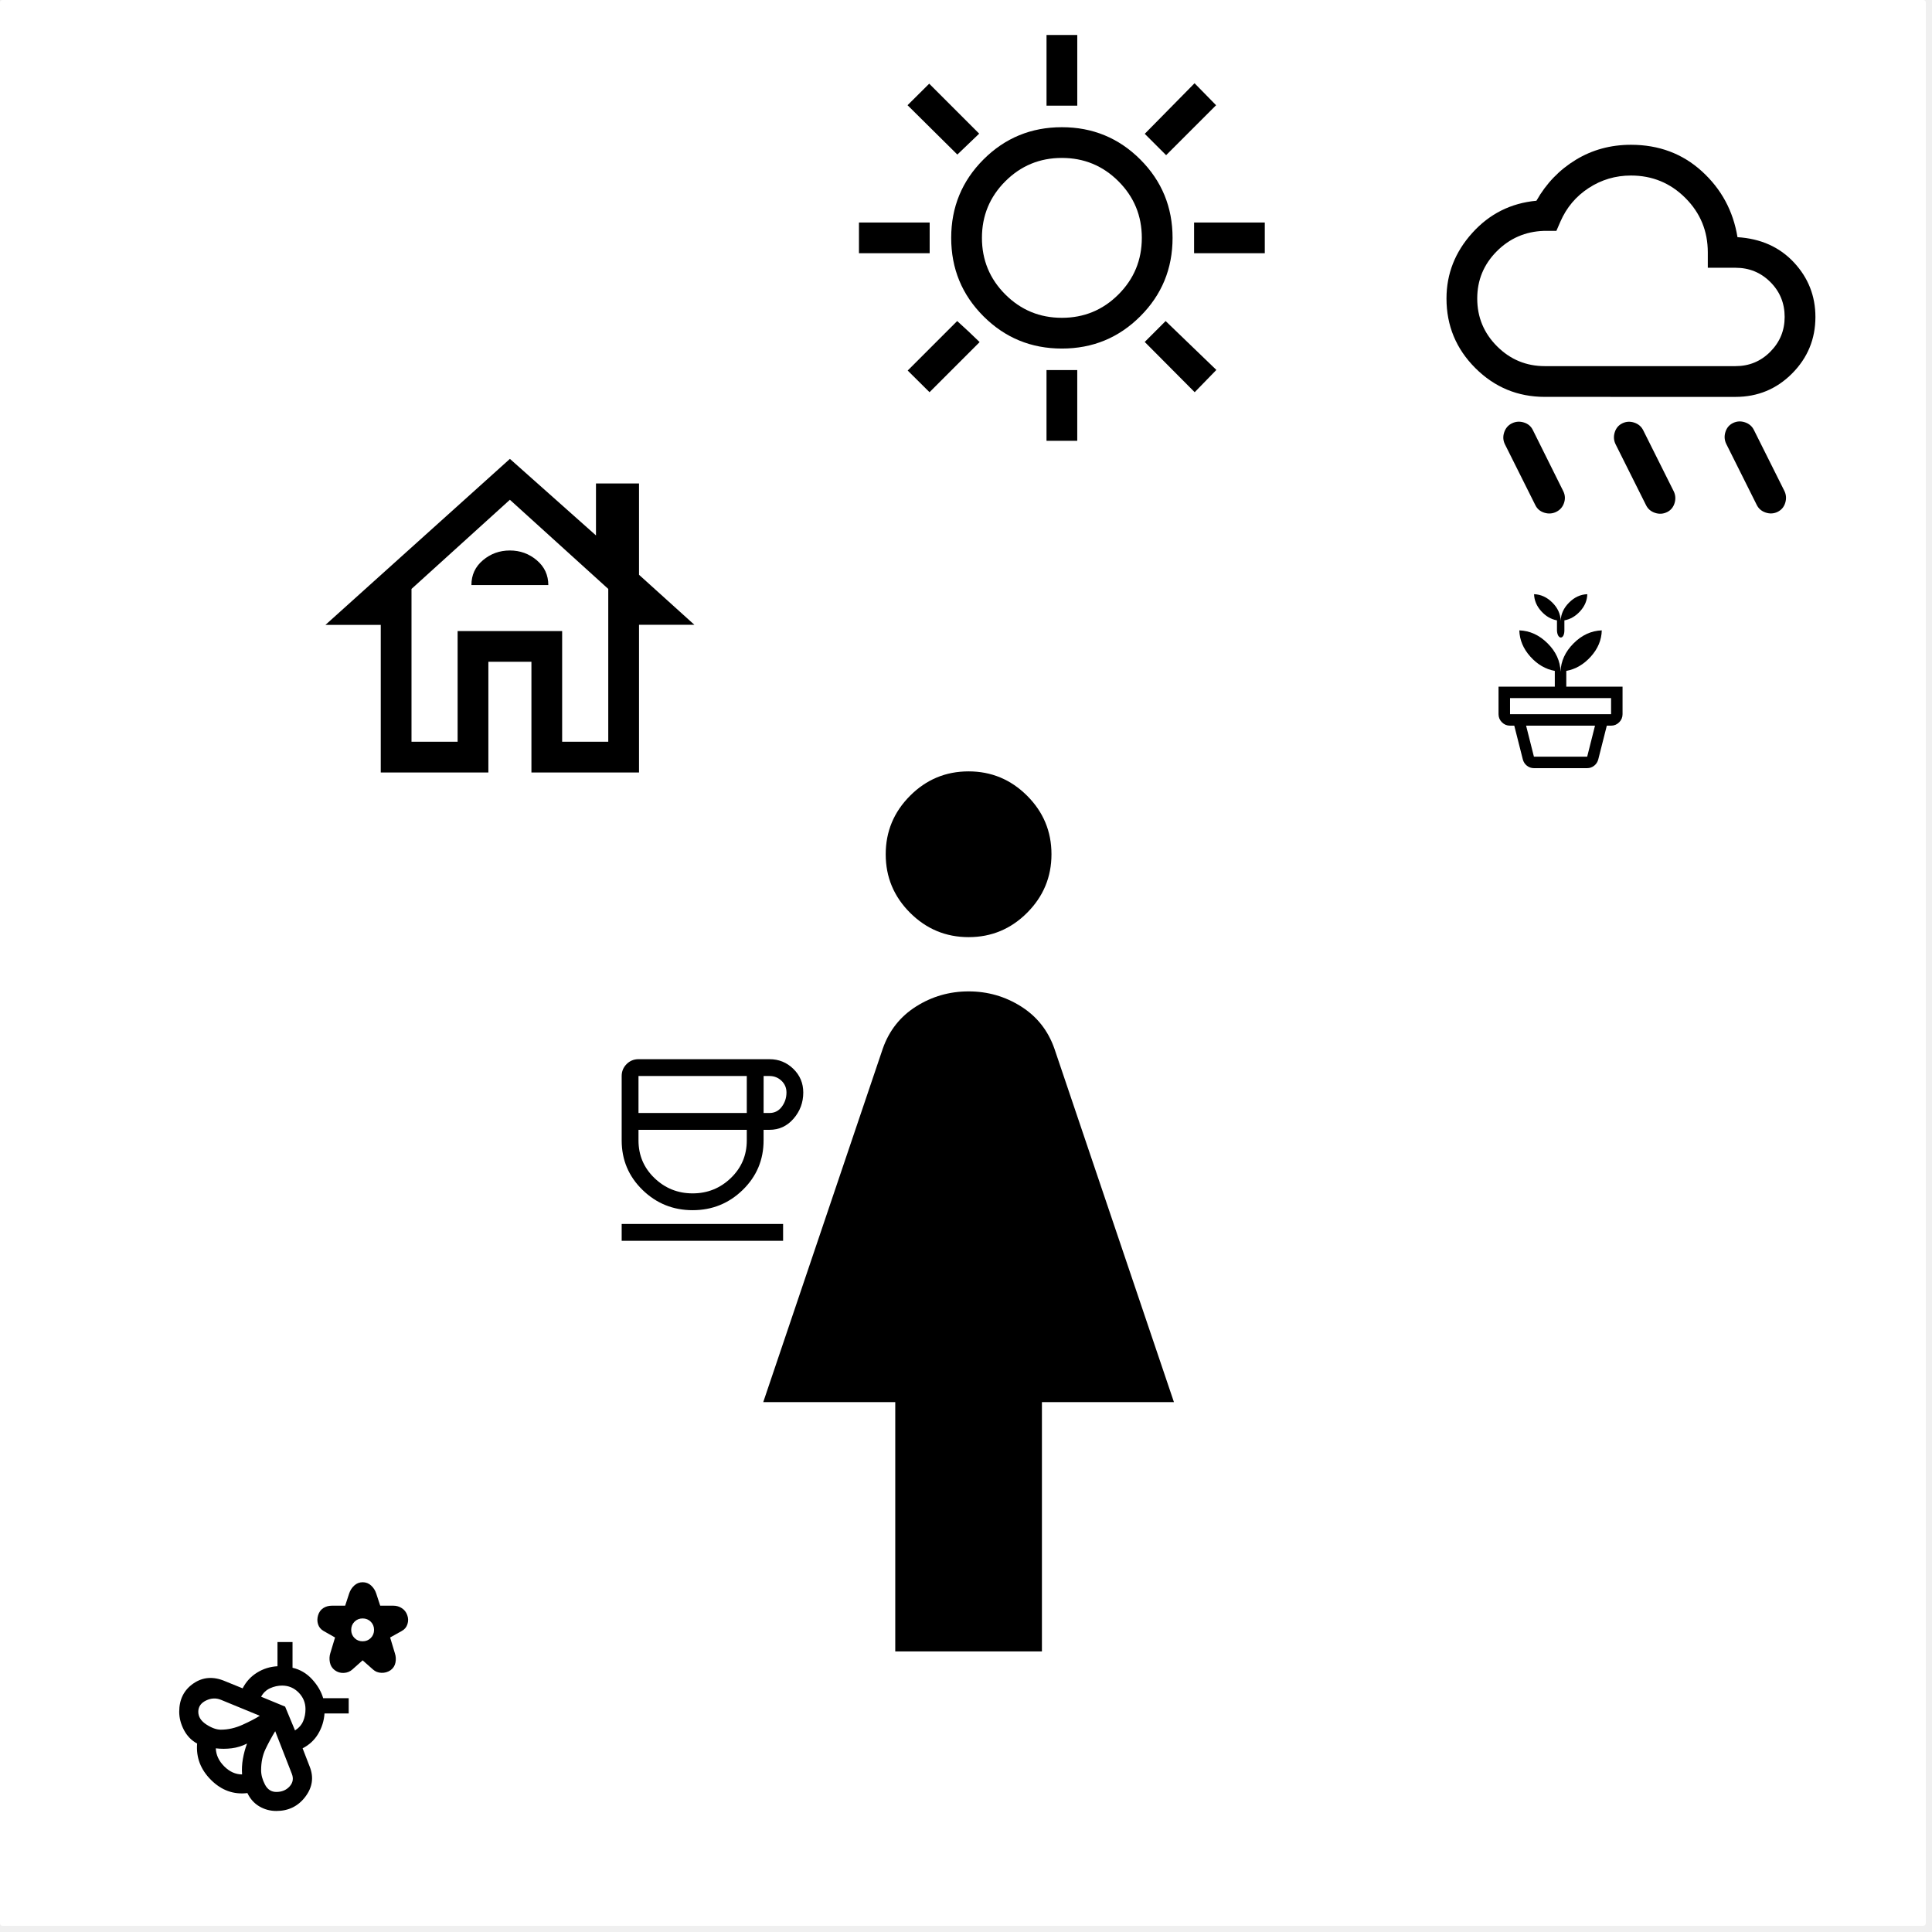
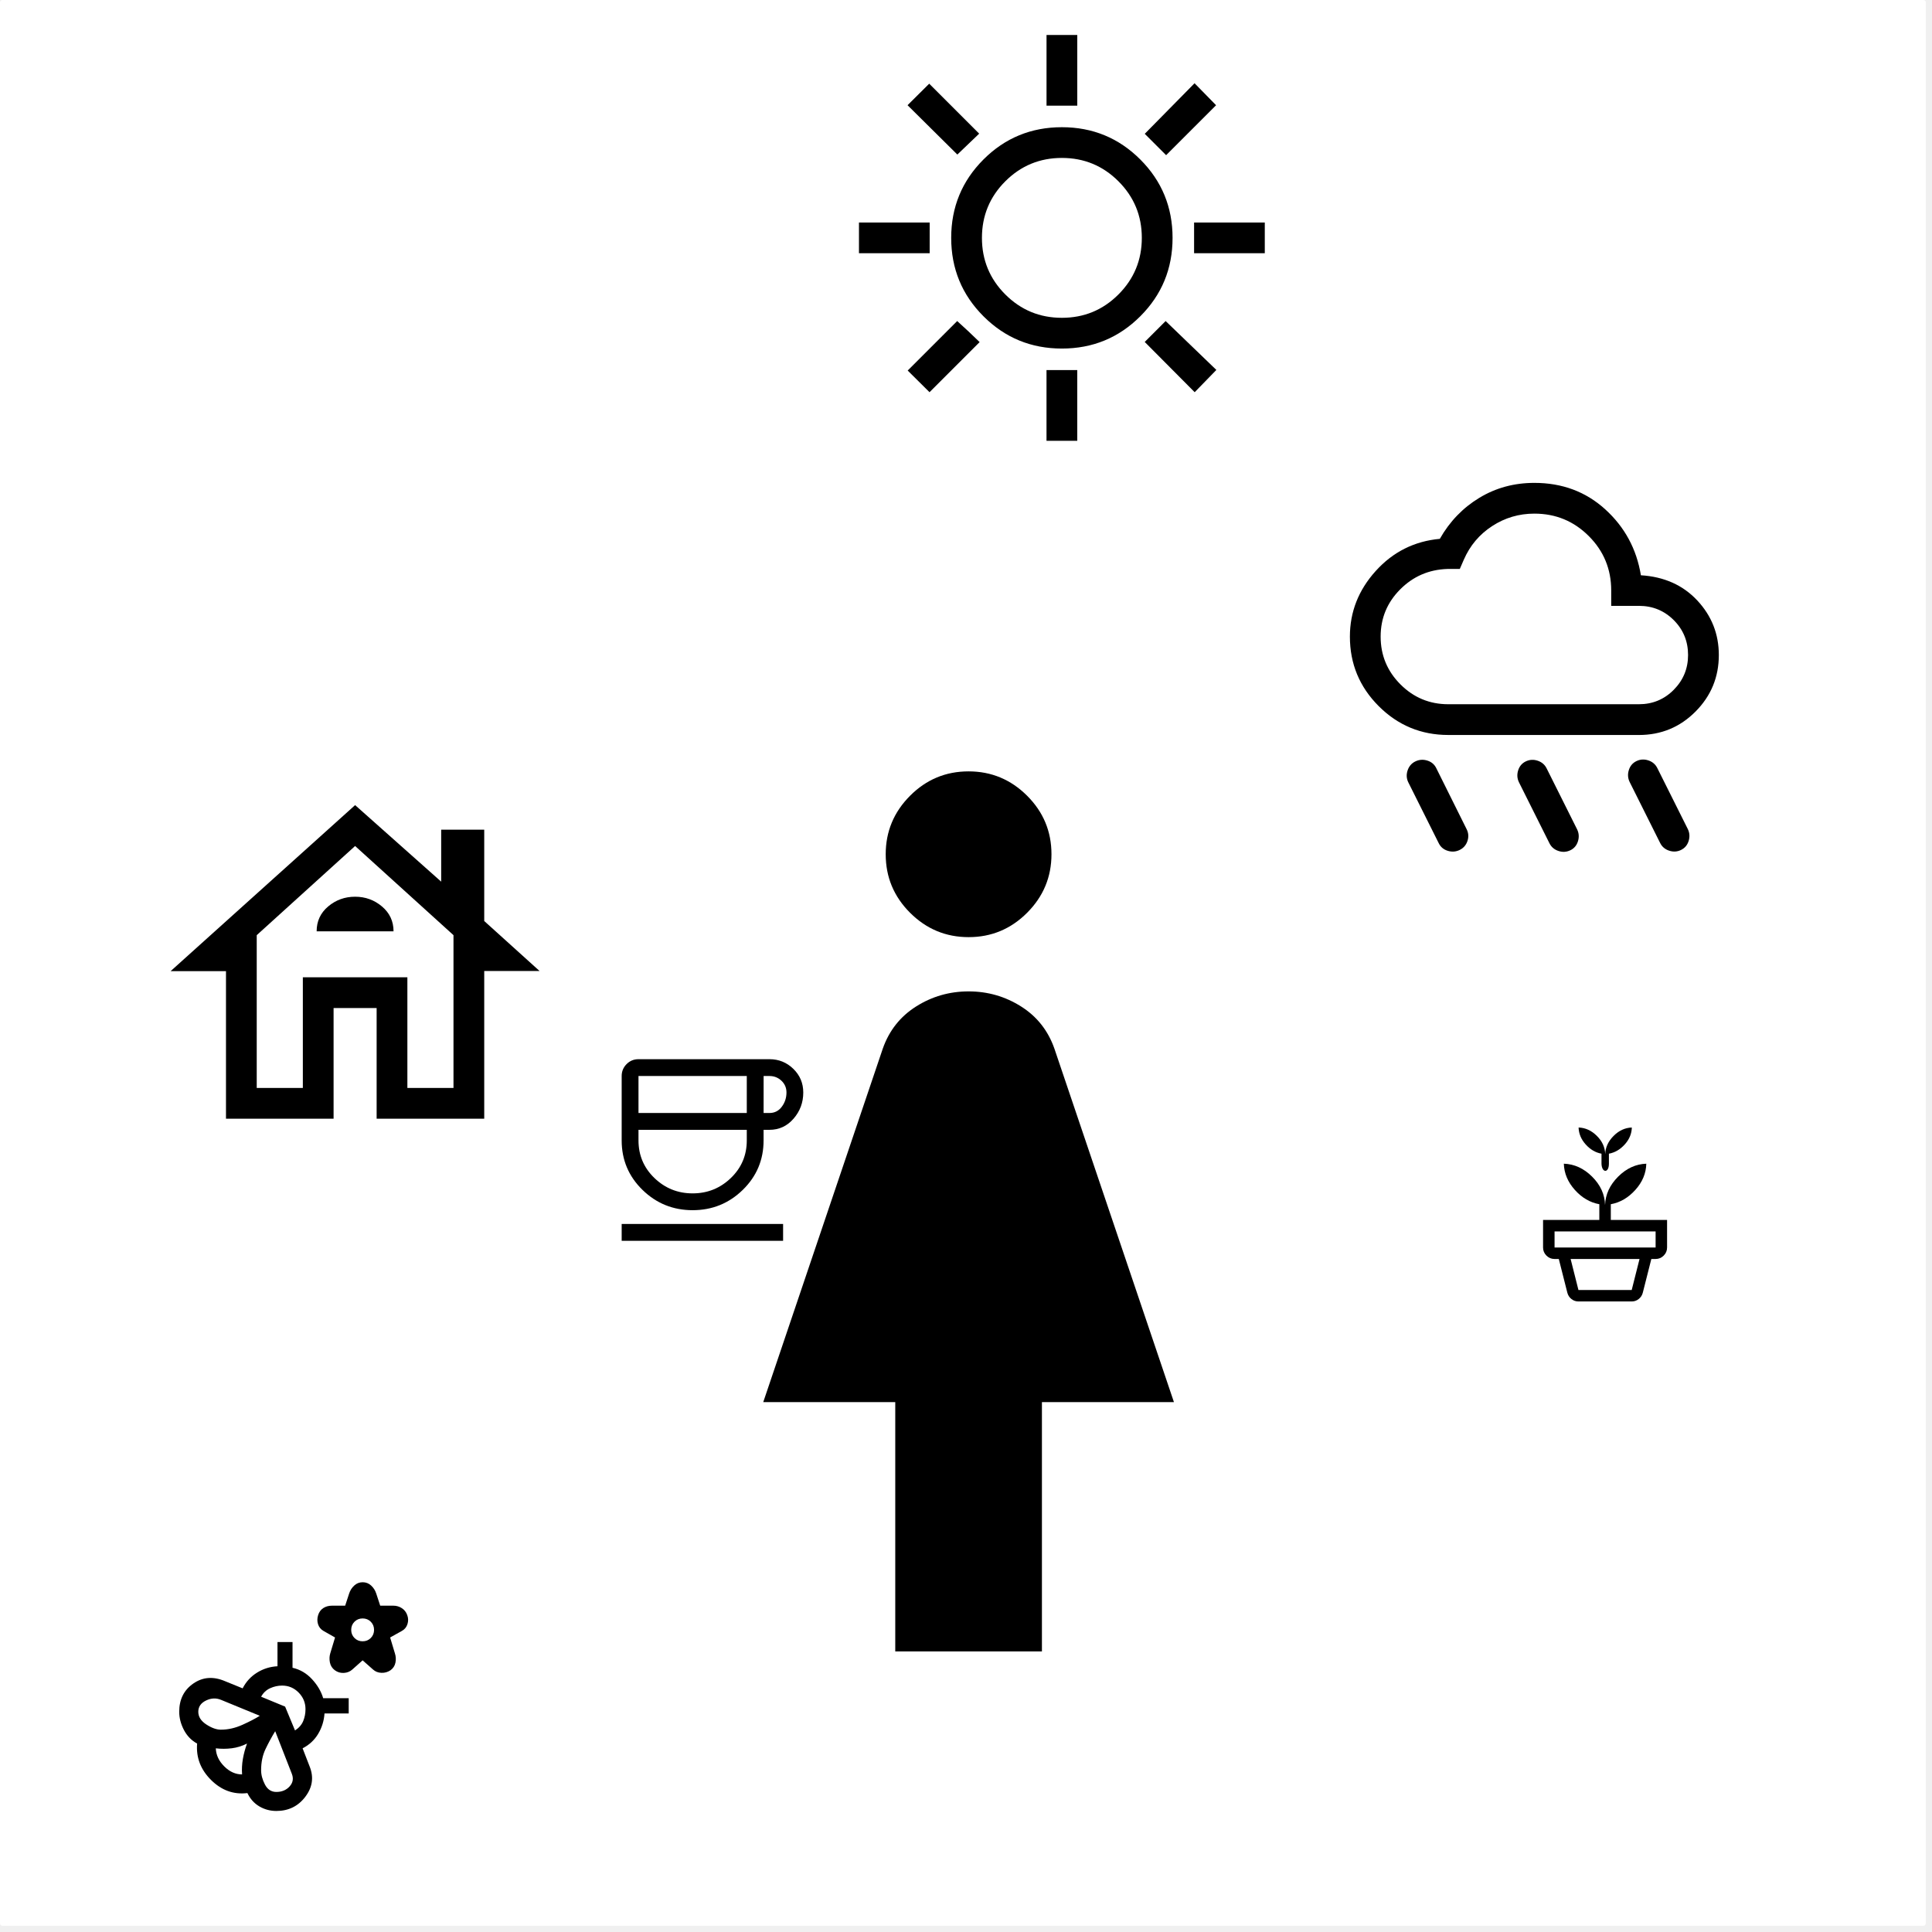
- <svg xmlns="http://www.w3.org/2000/svg" width="400" height="400" version="1.1" viewBox="0 0 105.83 105.83">
-   <rect width="105.49" height="105.49" ry=".133" fill="#fff" />
-   <path d="m37.941 66.291q-1.607 0-2.747-1.112-1.14-1.112-1.14-2.71v-3.528q0-0.382 0.269-0.652t0.652-0.269h7.175q0.765 0 1.308 0.53 0.543 0.53 0.543 1.294 0 0.82-0.53 1.432-0.53 0.613-1.322 0.613h-0.322v0.58q0 1.598-1.14 2.71-1.14 1.112-2.747 1.112zm-2.966-5.324h5.932v-2.026h-5.932zm2.966 4.403q1.22 0 2.093-0.841 0.873-0.84 0.873-2.061v-0.58h-5.932v0.58q0 1.22 0.873 2.061 0.873 0.841 2.093 0.841zm3.887-4.403h0.322q0.419 0 0.675-0.343 0.256-0.343 0.256-0.781 0-0.382-0.274-0.642-0.274-0.26-0.656-0.26h-0.322zm-7.774 7v-0.921h8.842v0.921z" stroke-width=".014" />
-   <g stroke-width=".025">
-     <path d="m91.31 28.055q-0.312 0.151-0.653 0.038t-0.493-0.425l-1.667-3.334q-0.152-0.312-0.046-0.653 0.105-0.341 0.417-0.493 0.312-0.151 0.653-0.038 0.341 0.114 0.493 0.425l1.667 3.335q0.152 0.312 0.046 0.653-0.105 0.341-0.417 0.493zm6.063-0.016q-0.312 0.151-0.653 0.038t-0.493-0.425l-1.667-3.335q-0.152-0.312-0.046-0.653 0.105-0.341 0.417-0.493 0.312-0.151 0.653-0.038 0.341 0.114 0.493 0.425l1.667 3.334q0.152 0.312 0.046 0.653-0.105 0.341-0.417 0.493zm-12.126 0q-0.312 0.151-0.653 0.046-0.341-0.105-0.493-0.417l-1.667-3.334q-0.152-0.312-0.038-0.653 0.114-0.341 0.425-0.493 0.312-0.151 0.653-0.046 0.341 0.105 0.493 0.417l1.667 3.351q0.152 0.312 0.038 0.644t-0.425 0.484zm-0.623-6.299q-2.231 0-3.81-1.579-1.579-1.579-1.579-3.81 0-2.029 1.415-3.595 1.415-1.566 3.511-1.76 0.808-1.423 2.16-2.244t3.019-0.821q2.29 0 3.886 1.453 1.596 1.452 1.949 3.608 1.911 0.118 3.09 1.381 1.179 1.263 1.179 2.989 0 1.81-1.276 3.095-1.276 1.284-3.103 1.284zm0-1.684h10.441q1.128 0 1.911-0.792 0.783-0.792 0.783-1.903 0-1.128-0.783-1.911-0.783-0.783-1.911-0.783h-1.516v-0.842q0-1.752-1.229-2.981-1.229-1.229-2.981-1.229-1.263 0-2.311 0.682-1.048 0.682-1.554 1.844l-0.219 0.505h-0.682q-1.524 0.051-2.589 1.124-1.065 1.074-1.065 2.581 0 1.533 1.086 2.619 1.086 1.086 2.619 1.086z" />
-     <path d="m57.326 5.789v-3.873h1.684v3.873zm6.551 2.711-1.17-1.17 2.728-2.77 1.179 1.204zm1.532 5.372v-1.684h3.873v1.684zm-8.084 10.273v-3.873h1.684v3.873zm-4.884-15.679-2.728-2.703 1.187-1.179 2.737 2.737zm13.001 13.018-2.737-2.753 1.145-1.145 2.779 2.678zm-18.39-7.612v-1.684h3.873v1.684zm3.865 7.612-1.196-1.187 2.711-2.711 0.615 0.564 0.615 0.589zm7.25-2.391q-2.526 0-4.295-1.768-1.768-1.768-1.768-4.294t1.768-4.295q1.768-1.768 4.295-1.768 2.526 0 4.295 1.768 1.768 1.768 1.768 4.295t-1.768 4.294q-1.768 1.768-4.295 1.768zm0-1.684q1.819 0 3.099-1.28 1.28-1.28 1.28-3.099t-1.28-3.099q-1.28-1.28-3.099-1.28t-3.099 1.28q-1.28 1.28-1.28 3.099t1.28 3.099q1.28 1.28 3.099 1.28z" />
-     <path d="m20.857 42.314v-8.084h-3.031l10.105-9.094 4.715 4.193v-2.846h2.358v5.002l3.031 2.738h-3.031v8.091h-5.894v-6.063h-2.358v6.063zm1.684-1.684h2.526v-6.063h5.726v6.063h2.526v-8.37l-5.389-4.884-5.389 4.884zm2.526-6.063h5.726zm0.758-2.518h4.21q0-0.825-0.632-1.36-0.632-0.535-1.474-0.535-0.842 0-1.474 0.532-0.632 0.532-0.632 1.363z" />
+ <svg xmlns="http://www.w3.org/2000/svg" width="400" height="400" version="1.1" viewBox="0 0 105.83 105.83" id="svg22">
+   <defs id="defs26" />
+   <rect width="105.49" height="105.49" ry=".133" fill="#fff" id="rect2" />
+   <path d="m37.941 66.291q-1.607 0-2.747-1.112-1.14-1.112-1.14-2.71v-3.528q0-0.382 0.269-0.652t0.652-0.269h7.175q0.765 0 1.308 0.53 0.543 0.53 0.543 1.294 0 0.82-0.53 1.432-0.53 0.613-1.322 0.613h-0.322v0.58q0 1.598-1.14 2.71-1.14 1.112-2.747 1.112zm-2.966-5.324h5.932v-2.026h-5.932zm2.966 4.403q1.22 0 2.093-0.841 0.873-0.84 0.873-2.061v-0.58h-5.932v0.58q0 1.22 0.873 2.061 0.873 0.841 2.093 0.841zm3.887-4.403h0.322q0.419 0 0.675-0.343 0.256-0.343 0.256-0.781 0-0.382-0.274-0.642-0.274-0.26-0.656-0.26h-0.322zm-7.774 7v-0.921h8.842v0.921z" stroke-width=".014" id="path4" />
+   <g stroke-width=".025" id="g12">
+     <path d="m 86.019,46.575 q -0.312,0.151 -0.653,0.038 -0.341,-0.114 -0.493,-0.425 l -1.667,-3.334 q -0.152,-0.312 -0.046,-0.653 0.105,-0.341 0.417,-0.493 0.312,-0.151 0.653,-0.038 0.341,0.114 0.493,0.425 l 1.667,3.335 q 0.152,0.312 0.046,0.653 -0.105,0.341 -0.417,0.493 z m 6.063,-0.016 q -0.312,0.151 -0.653,0.038 -0.341,-0.114 -0.493,-0.425 l -1.667,-3.335 q -0.152,-0.312 -0.046,-0.653 0.105,-0.341 0.417,-0.493 0.312,-0.151 0.653,-0.038 0.341,0.114 0.493,0.425 l 1.667,3.334 q 0.152,0.312 0.046,0.653 -0.105,0.341 -0.417,0.493 z m -12.126,0 q -0.312,0.151 -0.653,0.046 -0.341,-0.105 -0.493,-0.417 l -1.667,-3.334 q -0.152,-0.312 -0.038,-0.653 0.114,-0.341 0.425,-0.493 0.312,-0.151 0.653,-0.046 0.341,0.105 0.493,0.417 l 1.667,3.351 q 0.152,0.312 0.038,0.644 -0.114,0.333 -0.425,0.484 z m -0.623,-6.299 q -2.231,0 -3.81,-1.579 -1.579,-1.579 -1.579,-3.81 0,-2.029 1.415,-3.595 1.415,-1.566 3.511,-1.76 0.808,-1.423 2.16,-2.244 1.352,-0.821 3.019,-0.821 2.29,0 3.886,1.453 1.596,1.452 1.949,3.608 1.911,0.118 3.09,1.381 1.179,1.263 1.179,2.989 0,1.81 -1.276,3.095 -1.276,1.284 -3.103,1.284 z m 0,-1.684 h 10.441 q 1.128,0 1.911,-0.792 0.783,-0.792 0.783,-1.903 0,-1.128 -0.783,-1.911 -0.783,-0.783 -1.911,-0.783 h -1.516 v -0.842 q 0,-1.752 -1.229,-2.981 -1.229,-1.229 -2.981,-1.229 -1.263,0 -2.311,0.682 -1.048,0.682 -1.554,1.844 l -0.219,0.505 h -0.682 q -1.524,0.051 -2.589,1.124 -1.065,1.074 -1.065,2.581 0,1.533 1.086,2.619 1.086,1.086 2.619,1.086 z" id="path6" />
+     <path d="m57.326 5.789v-3.873h1.684v3.873zm6.551 2.711-1.17-1.17 2.728-2.77 1.179 1.204zm1.532 5.372v-1.684h3.873v1.684zm-8.084 10.273v-3.873h1.684v3.873zm-4.884-15.679-2.728-2.703 1.187-1.179 2.737 2.737zm13.001 13.018-2.737-2.753 1.145-1.145 2.779 2.678zm-18.39-7.612v-1.684h3.873v1.684zm3.865 7.612-1.196-1.187 2.711-2.711 0.615 0.564 0.615 0.589zm7.25-2.391q-2.526 0-4.295-1.768-1.768-1.768-1.768-4.294t1.768-4.295q1.768-1.768 4.295-1.768 2.526 0 4.295 1.768 1.768 1.768 1.768 4.295t-1.768 4.294q-1.768 1.768-4.295 1.768zm0-1.684q1.819 0 3.099-1.28 1.28-1.28 1.28-3.099t-1.28-3.099q-1.28-1.28-3.099-1.28t-3.099 1.28q-1.28 1.28-1.28 3.099t1.28 3.099q1.28 1.28 3.099 1.28z" id="path8" />
+     <path d="m 12.379,61.28 v -8.084 H 9.347 l 10.105,-9.094 4.715,4.193 v -2.846 h 2.358 v 5.002 l 3.031,2.738 h -3.031 v 8.091 h -5.894 v -6.063 h -2.358 v 6.063 z m 1.684,-1.684 h 2.526 v -6.063 h 5.726 v 6.063 h 2.526 v -8.37 l -5.389,-4.884 -5.389,4.884 z m 2.526,-6.063 h 5.726 z m 0.758,-2.518 h 4.21 q 0,-0.825 -0.632,-1.36 -0.632,-0.535 -1.474,-0.535 -0.842,0 -1.474,0.532 -0.632,0.532 -0.632,1.363 z" id="path10" />
  </g>
-   <path d="m84.024 41.448h2.918l0.428-1.698h-3.774zm0 0.629q-0.214 0-0.382-0.132-0.168-0.132-0.225-0.343l-0.469-1.852h5.069l-0.469 1.852q-0.056 0.21-0.225 0.343-0.168 0.132-0.382 0.132zm-1.308-2.956h5.535v-0.881h-5.535zm2.767-2.333q0.031-0.862 0.711-1.544 0.679-0.682 1.547-0.714-0.019 0.792-0.601 1.437-0.582 0.645-1.343 0.783v0.862h3.082v1.509q0 0.259-0.185 0.444-0.185 0.185-0.444 0.185h-5.535q-0.259 0-0.444-0.185-0.185-0.185-0.185-0.444v-1.509h3.082v-0.862q-0.761-0.138-1.34-0.783-0.579-0.645-0.604-1.437 0.868 0.031 1.55 0.711 0.682 0.679 0.708 1.547z" stroke-width=".009" />
-   <path d="m85.49 34.006c0.013-0.371 0.166-0.703 0.459-0.997 0.292-0.294 0.625-0.447 0.999-0.461-8e-3 0.341-0.137 0.65-0.388 0.928-0.25 0.277-0.539 0.446-0.867 0.506v0.556c-5e-3 0.52-0.385 0.503-0.406 0v-0.556c-0.328-0.06-0.616-0.228-0.865-0.506s-0.379-0.587-0.39-0.928c0.374 0.013 0.707 0.166 1.001 0.459 0.294 0.292 0.446 0.625 0.457 0.999z" stroke-width=".006" />
-   <path d="m49.04 90.462v-13.659h-7.231l6.548-19.363q0.522-1.486 1.828-2.31 1.306-0.824 2.872-0.824 1.567 0 2.872 0.824 1.306 0.823 1.828 2.31l6.548 19.363h-7.231v13.659zm4.02-39.128q-1.871 0-3.207-1.333-1.336-1.333-1.336-3.204 0-1.871 1.333-3.207 1.333-1.336 3.204-1.336 1.871 0 3.207 1.333 1.336 1.333 1.336 3.204 0 1.871-1.333 3.207-1.333 1.336-3.204 1.336z" stroke-width=".06" />
-   <path d="m19.864 90.949-0.563 0.501q-0.188 0.172-0.464 0.188-0.276 0.016-0.495-0.146-0.219-0.162-0.271-0.428-0.052-0.266 0.021-0.501l0.261-0.866-0.626-0.355q-0.229-0.13-0.305-0.37-0.076-0.24 0.003-0.495 0.078-0.256 0.282-0.389 0.203-0.133 0.48-0.133h0.72l0.219-0.668q0.083-0.256 0.279-0.436 0.196-0.18 0.462-0.18 0.266 0 0.462 0.18 0.196 0.18 0.279 0.436l0.219 0.668h0.72q0.256 0 0.467 0.138 0.211 0.138 0.295 0.383 0.089 0.24 0.01 0.49-0.078 0.25-0.313 0.376l-0.636 0.355 0.261 0.866q0.083 0.245 0.031 0.509-0.052 0.263-0.271 0.42-0.224 0.151-0.498 0.141-0.274-0.01-0.462-0.183zm0-1.043q0.266 0 0.446-0.18 0.18-0.18 0.18-0.446 0-0.266-0.18-0.446-0.18-0.18-0.446-0.18-0.266 0-0.446 0.18t-0.18 0.446q0 0.266 0.18 0.446t0.446 0.18zm-2.9 6.864q0.349 0.876-0.24 1.653-0.589 0.777-1.586 0.777-0.506 0-0.931-0.25-0.425-0.25-0.655-0.73-1.132 0.136-1.99-0.717-0.858-0.853-0.764-1.995-0.469-0.256-0.725-0.748-0.256-0.493-0.256-0.994 0-1.017 0.78-1.552 0.78-0.535 1.745-0.117l0.949 0.386q0.282-0.548 0.793-0.863 0.511-0.316 1.116-0.347v-1.325h0.824v1.408q0.621 0.141 1.069 0.628 0.449 0.488 0.61 1.04h1.398v0.835h-1.325q-0.042 0.605-0.347 1.116-0.305 0.511-0.853 0.793zm-3.703 0.428q-0.031-0.422 0.044-0.853 0.076-0.43 0.227-0.837-0.402 0.203-0.837 0.258-0.435 0.055-0.874 3e-3 0.021 0.548 0.462 0.988 0.441 0.441 0.978 0.441zm-1.158-2.451q0.584 0 1.176-0.266 0.592-0.266 0.952-0.495l-2.107-0.866q-0.412-0.177-0.837 0.029t-0.425 0.618q0 0.407 0.438 0.694 0.438 0.287 0.803 0.287zm3.035 3.411q0.454 0 0.728-0.305 0.274-0.305 0.117-0.696l-0.908-2.326q-0.287 0.469-0.529 0.975-0.243 0.506-0.243 1.163 0 0.381 0.211 0.785 0.211 0.404 0.623 0.404zm1.022-3.369q0.323-0.209 0.449-0.514 0.125-0.305 0.125-0.649 0-0.532-0.376-0.913-0.376-0.381-0.902-0.381-0.344 0-0.662 0.146-0.318 0.146-0.49 0.464l1.314 0.542z" stroke-width=".016" />
+   <path d="m 86.463,70.662 h 2.918 l 0.428,-1.698 h -3.774 z m 0,0.629 q -0.214,0 -0.382,-0.132 -0.168,-0.132 -0.225,-0.343 l -0.469,-1.852 h 5.069 l -0.469,1.852 q -0.056,0.21 -0.225,0.343 -0.168,0.132 -0.382,0.132 z m -1.308,-2.956 h 5.535 v -0.881 h -5.535 z m 2.767,-2.333 q 0.031,-0.862 0.711,-1.544 0.679,-0.682 1.547,-0.714 -0.019,0.792 -0.601,1.437 -0.582,0.645 -1.343,0.783 v 0.862 h 3.082 v 1.509 q 0,0.259 -0.185,0.444 -0.185,0.185 -0.444,0.185 h -5.535 q -0.259,0 -0.444,-0.185 -0.185,-0.185 -0.185,-0.444 v -1.509 h 3.082 v -0.862 q -0.761,-0.138 -1.34,-0.783 -0.579,-0.645 -0.604,-1.437 0.868,0.031 1.55,0.711 0.682,0.679 0.708,1.547 z" stroke-width="0.009" id="path14" />
+   <path d="m 87.929,63.22 c 0.013,-0.371 0.166,-0.703 0.459,-0.997 0.292,-0.294 0.625,-0.447 0.999,-0.461 -0.008,0.341 -0.137,0.65 -0.388,0.928 -0.25,0.277 -0.539,0.446 -0.867,0.506 v 0.556 c -0.005,0.52 -0.385,0.503 -0.406,0 v -0.556 c -0.328,-0.06 -0.616,-0.228 -0.865,-0.506 -0.249,-0.277 -0.379,-0.587 -0.39,-0.928 0.374,0.013 0.707,0.166 1.001,0.459 0.294,0.292 0.446,0.625 0.457,0.999 z" stroke-width="0.006" id="path16" />
+   <path d="m49.04 90.462v-13.659h-7.231l6.548-19.363q0.522-1.486 1.828-2.31 1.306-0.824 2.872-0.824 1.567 0 2.872 0.824 1.306 0.823 1.828 2.31l6.548 19.363h-7.231v13.659zm4.02-39.128q-1.871 0-3.207-1.333-1.336-1.333-1.336-3.204 0-1.871 1.333-3.207 1.333-1.336 3.204-1.336 1.871 0 3.207 1.333 1.336 1.333 1.336 3.204 0 1.871-1.333 3.207-1.333 1.336-3.204 1.336z" stroke-width=".06" id="path18" />
+   <path d="m19.864 90.949-0.563 0.501q-0.188 0.172-0.464 0.188-0.276 0.016-0.495-0.146-0.219-0.162-0.271-0.428-0.052-0.266 0.021-0.501l0.261-0.866-0.626-0.355q-0.229-0.13-0.305-0.37-0.076-0.24 0.003-0.495 0.078-0.256 0.282-0.389 0.203-0.133 0.48-0.133h0.72l0.219-0.668q0.083-0.256 0.279-0.436 0.196-0.18 0.462-0.18 0.266 0 0.462 0.18 0.196 0.18 0.279 0.436l0.219 0.668h0.72q0.256 0 0.467 0.138 0.211 0.138 0.295 0.383 0.089 0.24 0.01 0.49-0.078 0.25-0.313 0.376l-0.636 0.355 0.261 0.866q0.083 0.245 0.031 0.509-0.052 0.263-0.271 0.42-0.224 0.151-0.498 0.141-0.274-0.01-0.462-0.183zm0-1.043q0.266 0 0.446-0.18 0.18-0.18 0.18-0.446 0-0.266-0.18-0.446-0.18-0.18-0.446-0.18-0.266 0-0.446 0.18t-0.18 0.446q0 0.266 0.18 0.446t0.446 0.18zm-2.9 6.864q0.349 0.876-0.24 1.653-0.589 0.777-1.586 0.777-0.506 0-0.931-0.25-0.425-0.25-0.655-0.73-1.132 0.136-1.99-0.717-0.858-0.853-0.764-1.995-0.469-0.256-0.725-0.748-0.256-0.493-0.256-0.994 0-1.017 0.78-1.552 0.78-0.535 1.745-0.117l0.949 0.386q0.282-0.548 0.793-0.863 0.511-0.316 1.116-0.347v-1.325h0.824v1.408q0.621 0.141 1.069 0.628 0.449 0.488 0.61 1.04h1.398v0.835h-1.325q-0.042 0.605-0.347 1.116-0.305 0.511-0.853 0.793zm-3.703 0.428q-0.031-0.422 0.044-0.853 0.076-0.43 0.227-0.837-0.402 0.203-0.837 0.258-0.435 0.055-0.874 3e-3 0.021 0.548 0.462 0.988 0.441 0.441 0.978 0.441zm-1.158-2.451q0.584 0 1.176-0.266 0.592-0.266 0.952-0.495l-2.107-0.866q-0.412-0.177-0.837 0.029t-0.425 0.618q0 0.407 0.438 0.694 0.438 0.287 0.803 0.287zm3.035 3.411q0.454 0 0.728-0.305 0.274-0.305 0.117-0.696l-0.908-2.326q-0.287 0.469-0.529 0.975-0.243 0.506-0.243 1.163 0 0.381 0.211 0.785 0.211 0.404 0.623 0.404zm1.022-3.369q0.323-0.209 0.449-0.514 0.125-0.305 0.125-0.649 0-0.532-0.376-0.913-0.376-0.381-0.902-0.381-0.344 0-0.662 0.146-0.318 0.146-0.49 0.464l1.314 0.542z" stroke-width=".016" id="path20" />
</svg>
